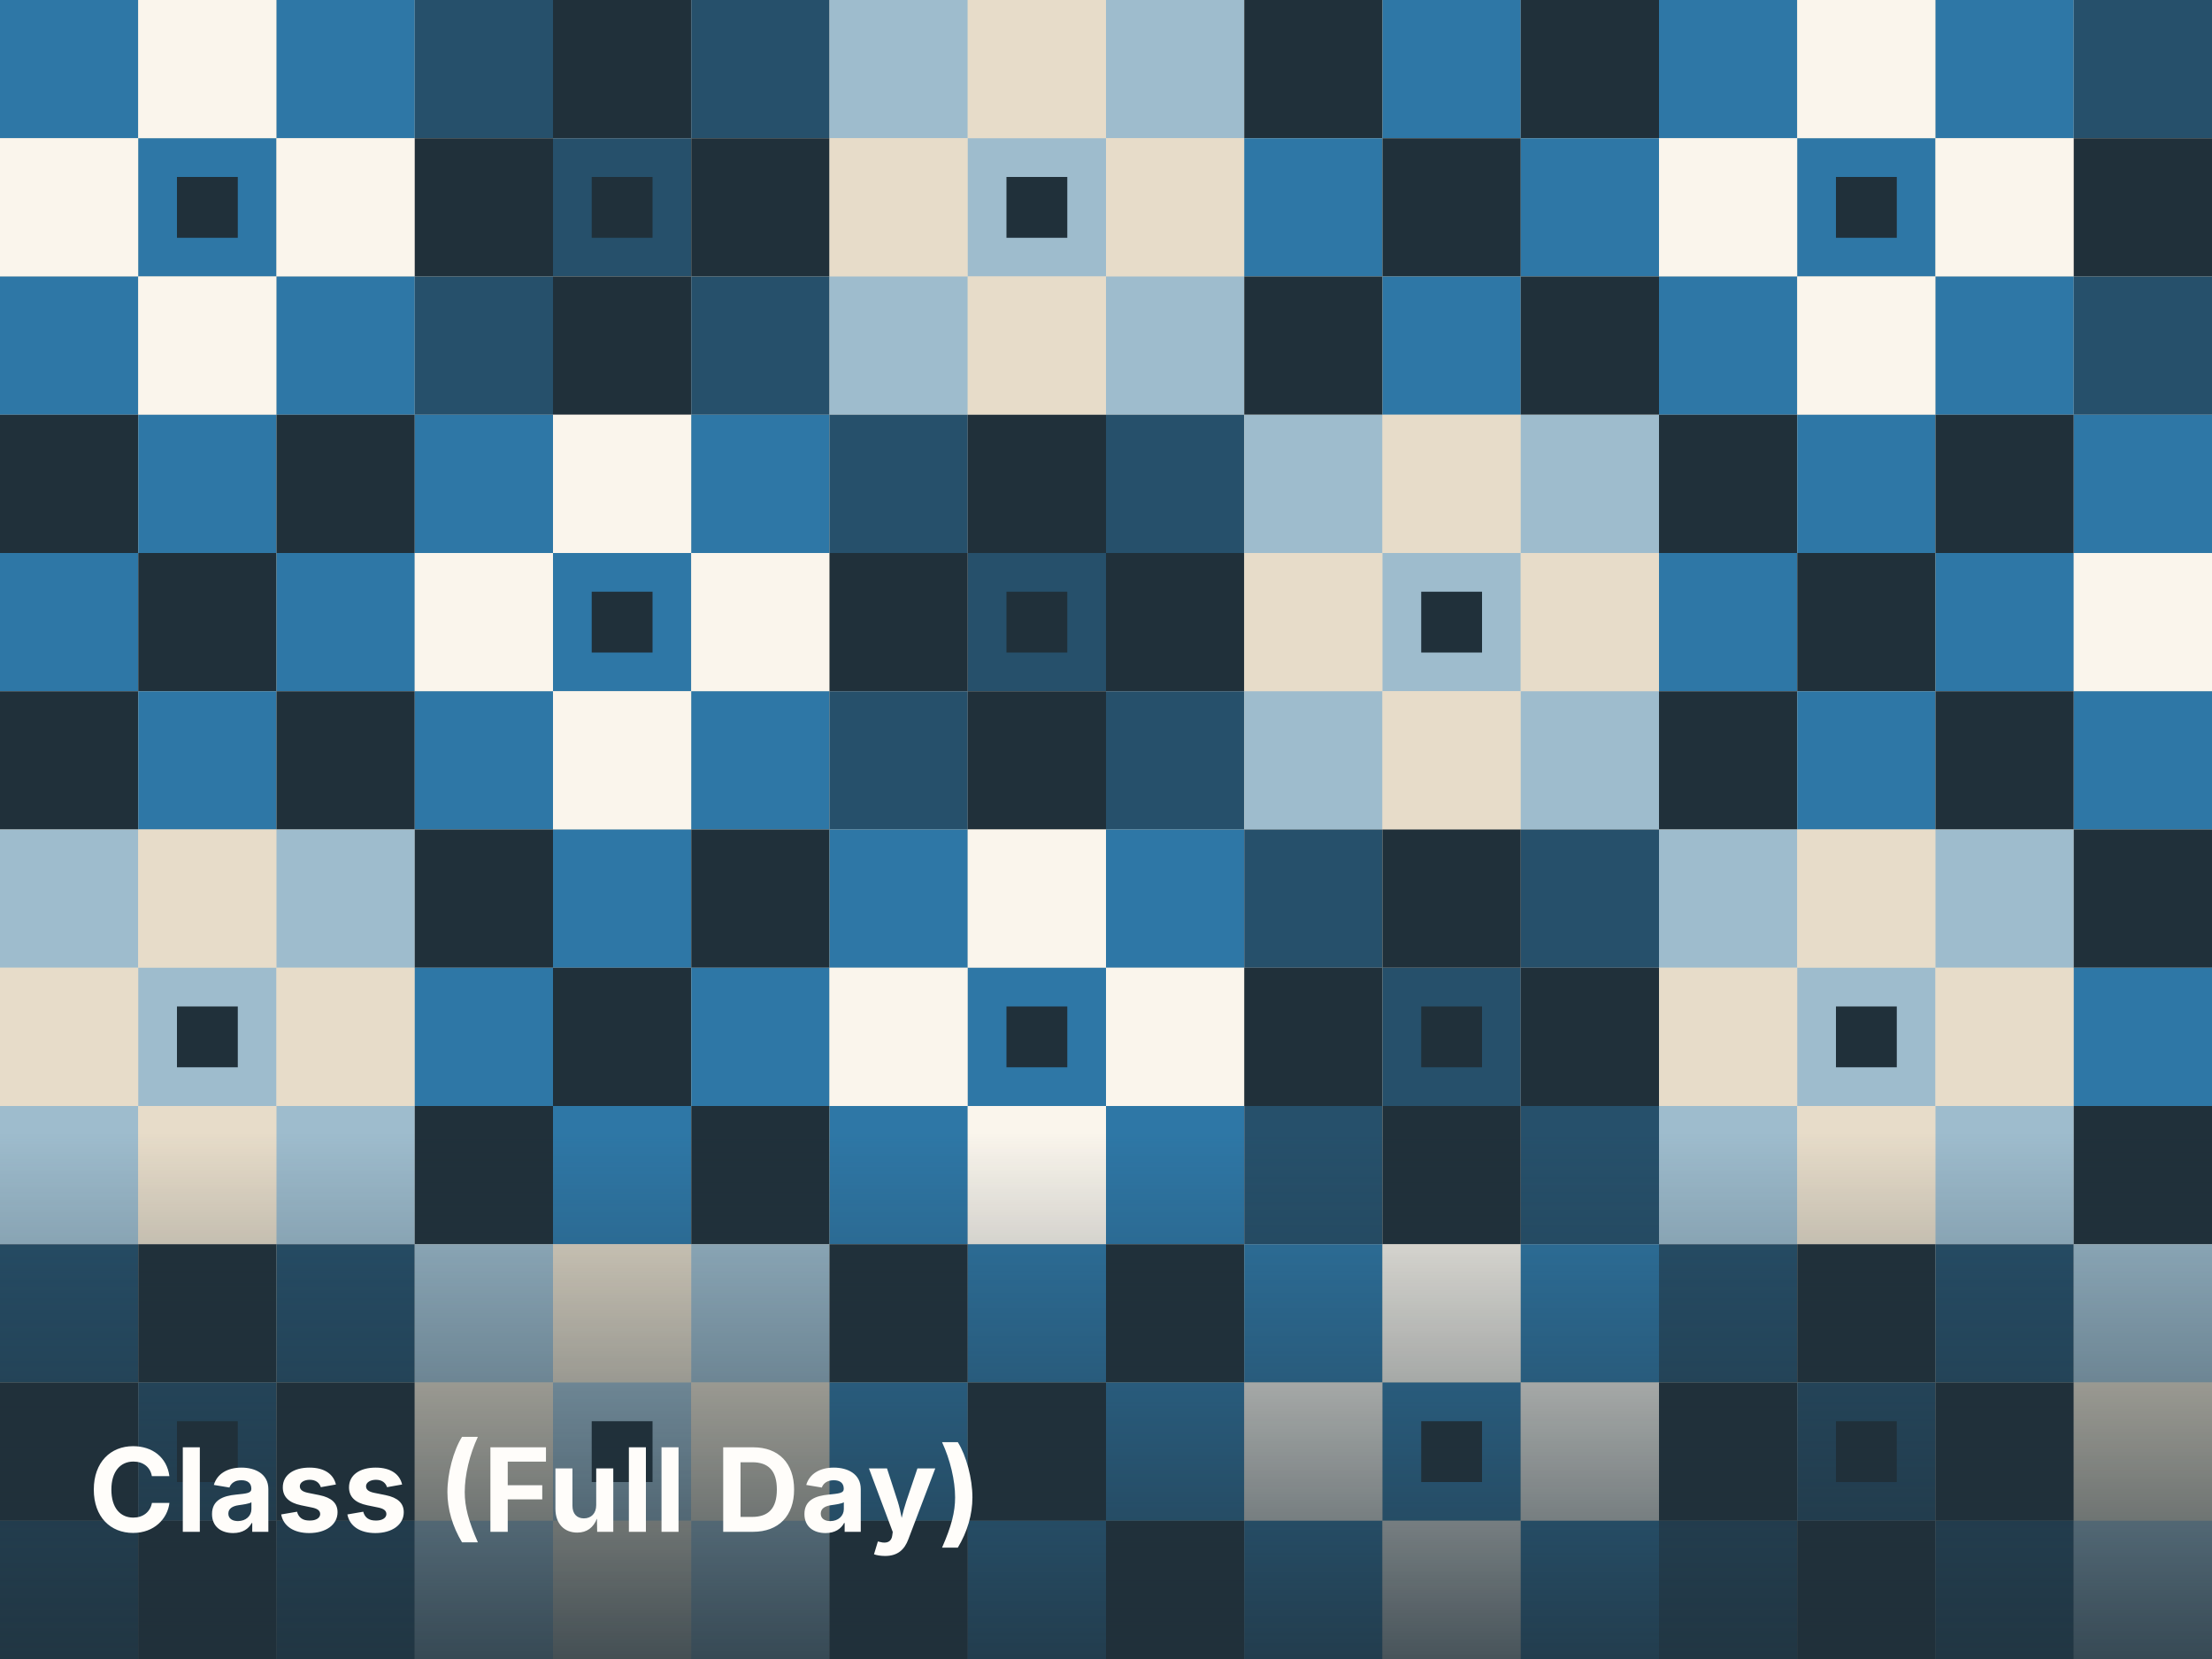
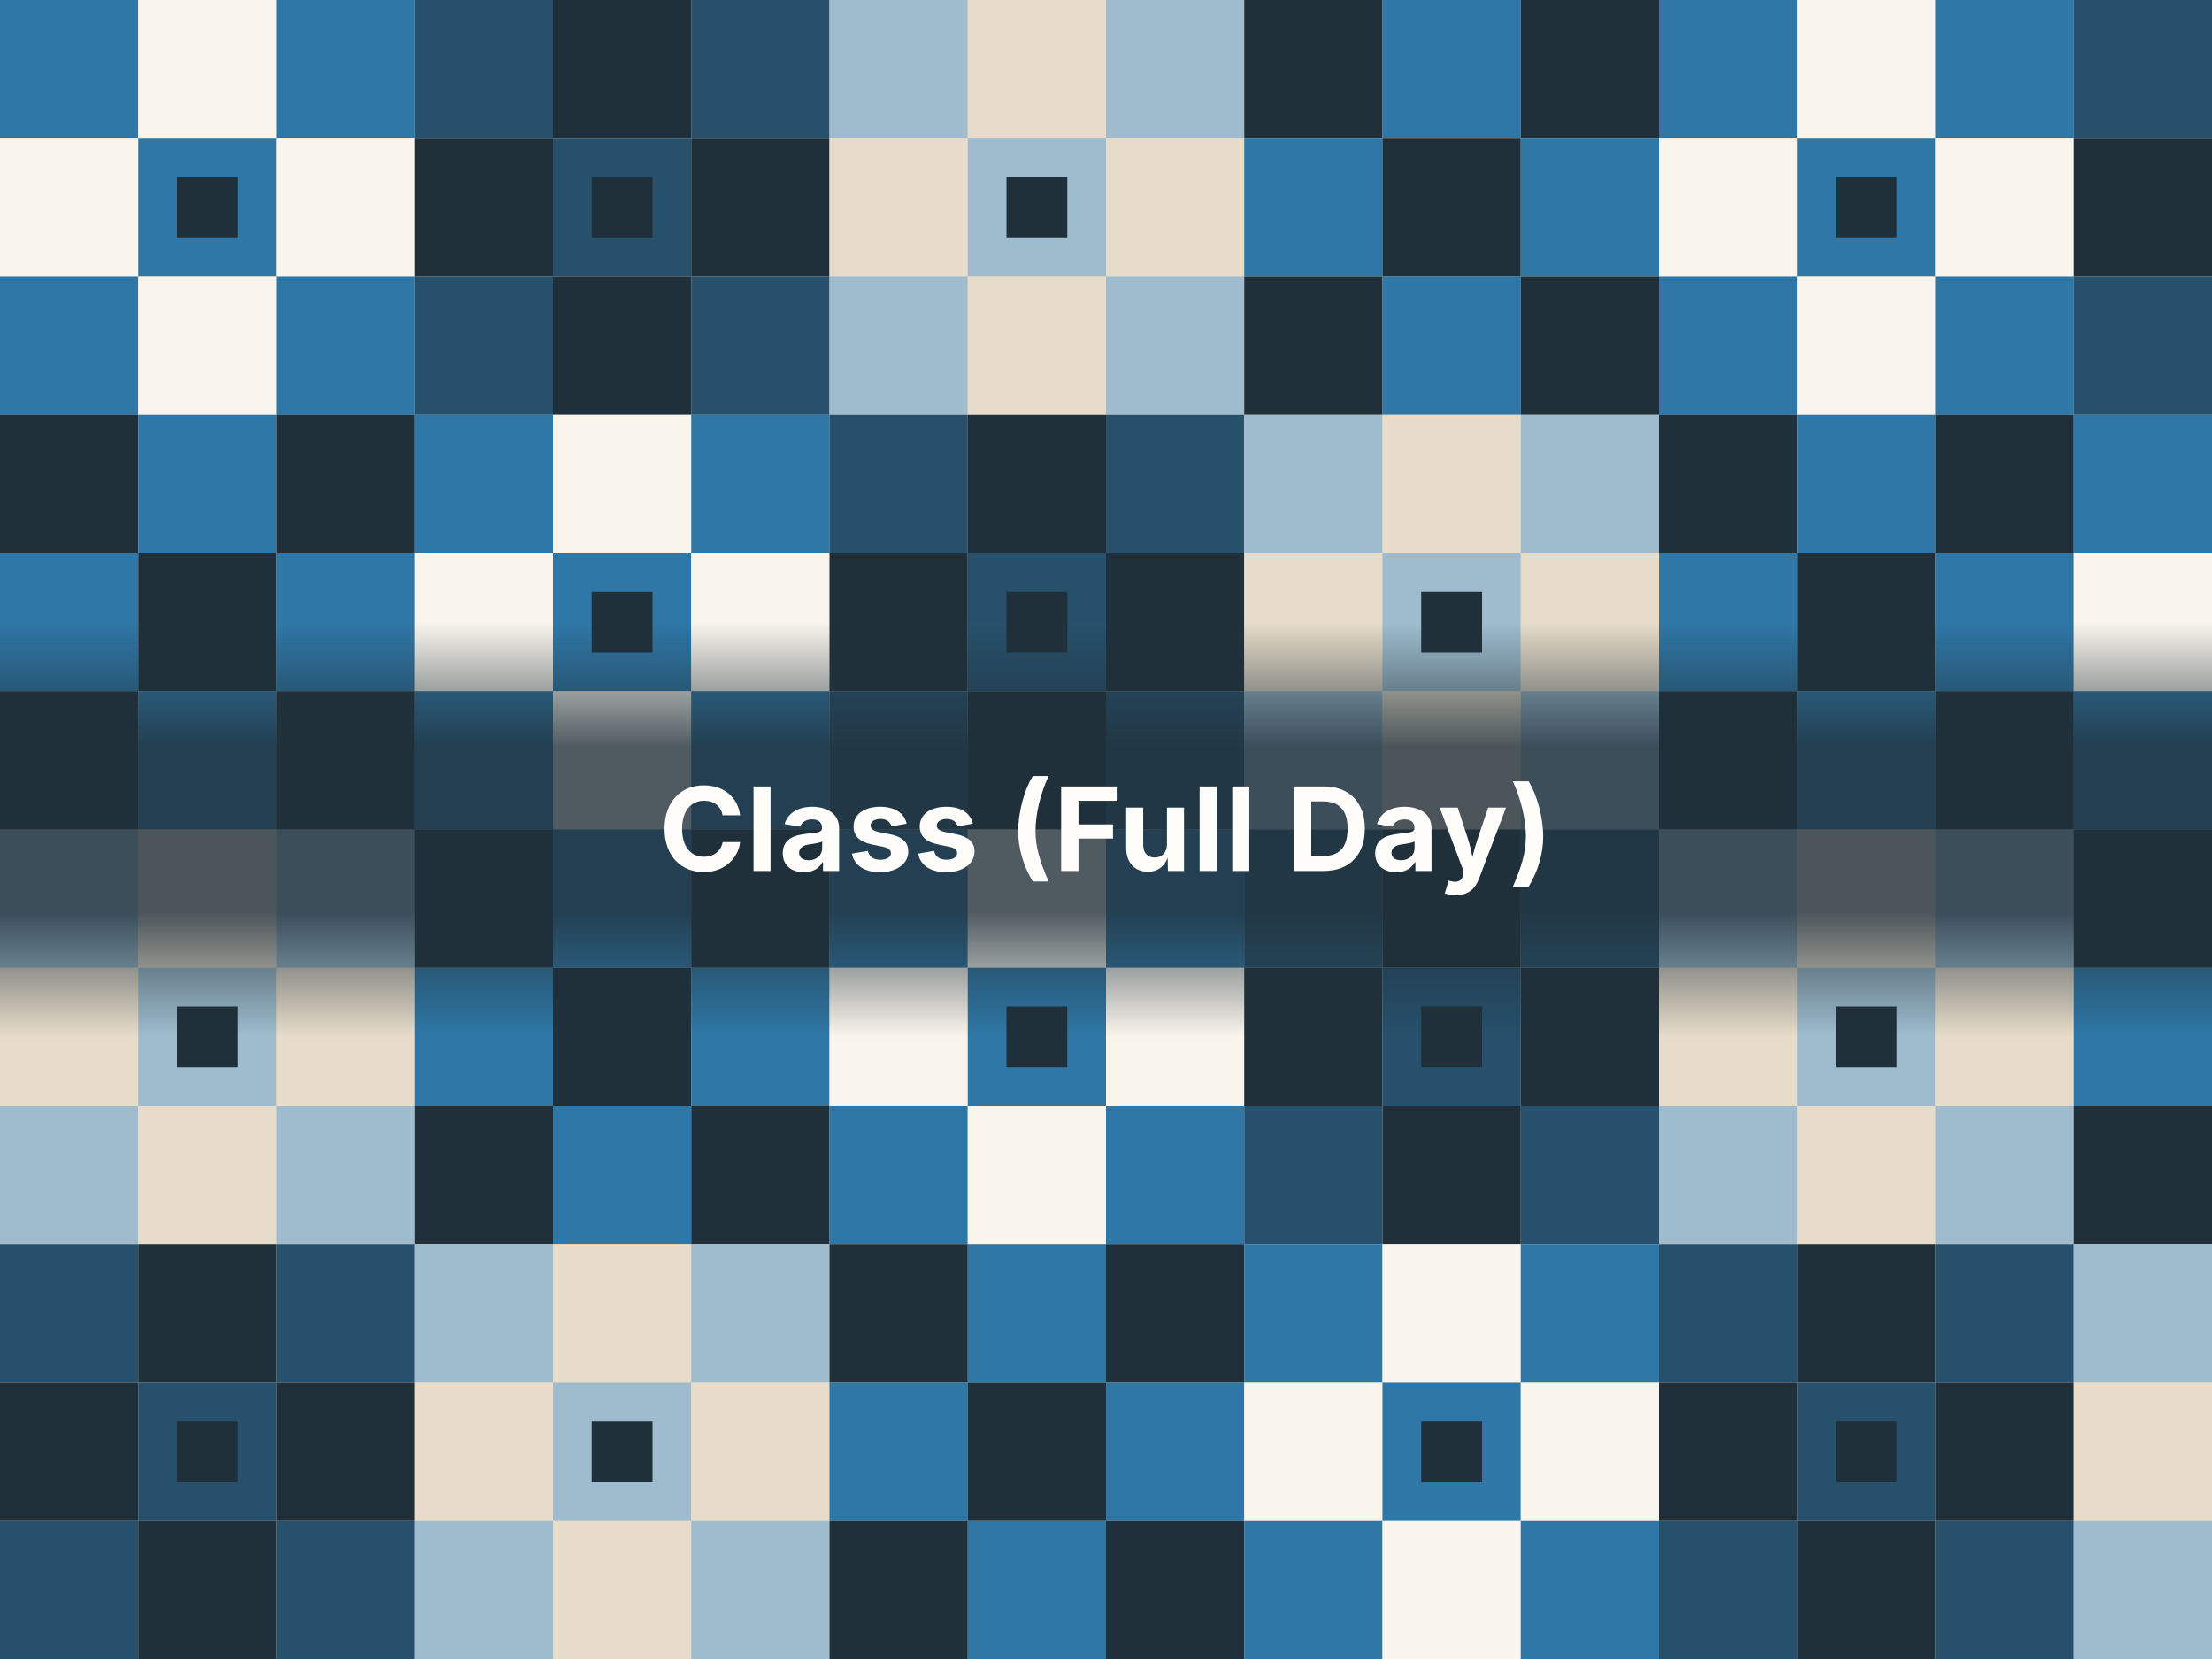
<svg xmlns="http://www.w3.org/2000/svg" viewBox="0 0 800 600" width="800" height="600">
  <rect width="800" height="600" fill="#E7DCC9" />
  <g>
    <rect x="0" y="0" width="50" height="50" fill="#2E77A6" />
    <rect x="50" y="0" width="50" height="50" fill="#FAF5EC" />
    <rect x="100" y="0" width="50" height="50" fill="#2E77A6" />
    <rect x="0" y="50" width="50" height="50" fill="#FAF5EC" />
    <rect x="50" y="50" width="50" height="50" fill="#2E77A6" />
    <rect x="100" y="50" width="50" height="50" fill="#FAF5EC" />
    <rect x="0" y="100" width="50" height="50" fill="#2E77A6" />
    <rect x="50" y="100" width="50" height="50" fill="#FAF5EC" />
    <rect x="100" y="100" width="50" height="50" fill="#2E77A6" />
    <rect x="64" y="64" width="22" height="22" fill="#20303A" />
  </g>
  <g>
    <rect x="150" y="0" width="50" height="50" fill="#26506b" />
    <rect x="200" y="0" width="50" height="50" fill="#20303A" />
    <rect x="250" y="0" width="50" height="50" fill="#26506b" />
    <rect x="150" y="50" width="50" height="50" fill="#20303A" />
    <rect x="200" y="50" width="50" height="50" fill="#26506b" />
    <rect x="250" y="50" width="50" height="50" fill="#20303A" />
    <rect x="150" y="100" width="50" height="50" fill="#26506b" />
    <rect x="200" y="100" width="50" height="50" fill="#20303A" />
    <rect x="250" y="100" width="50" height="50" fill="#26506b" />
    <rect x="214" y="64" width="22" height="22" fill="#20303A" />
  </g>
  <g>
    <rect x="300" y="0" width="50" height="50" fill="#9ebccd" />
    <rect x="350" y="0" width="50" height="50" fill="#E7DCC9" />
    <rect x="400" y="0" width="50" height="50" fill="#9ebccd" />
    <rect x="300" y="50" width="50" height="50" fill="#E7DCC9" />
    <rect x="350" y="50" width="50" height="50" fill="#9ebccd" />
    <rect x="400" y="50" width="50" height="50" fill="#E7DCC9" />
    <rect x="300" y="100" width="50" height="50" fill="#9ebccd" />
    <rect x="350" y="100" width="50" height="50" fill="#E7DCC9" />
    <rect x="400" y="100" width="50" height="50" fill="#9ebccd" />
    <rect x="364" y="64" width="22" height="22" fill="#20303A" />
  </g>
  <g>
    <rect x="450" y="0" width="50" height="50" fill="#20303A" />
    <rect x="500" y="0" width="50" height="50" fill="#2E77A6" />
    <rect x="550" y="0" width="50" height="50" fill="#20303A" />
    <rect x="450" y="50" width="50" height="50" fill="#2E77A6" />
    <rect x="500" y="50" width="50" height="50" fill="#20303A" />
    <rect x="550" y="50" width="50" height="50" fill="#2E77A6" />
    <rect x="450" y="100" width="50" height="50" fill="#20303A" />
    <rect x="500" y="100" width="50" height="50" fill="#2E77A6" />
    <rect x="550" y="100" width="50" height="50" fill="#20303A" />
    <rect x="514" y="64" width="22" height="22" fill="#20303A" />
  </g>
  <g>
    <rect x="600" y="0" width="50" height="50" fill="#2E77A6" />
    <rect x="650" y="0" width="50" height="50" fill="#FAF5EC" />
    <rect x="700" y="0" width="50" height="50" fill="#2E77A6" />
    <rect x="600" y="50" width="50" height="50" fill="#FAF5EC" />
    <rect x="650" y="50" width="50" height="50" fill="#2E77A6" />
    <rect x="700" y="50" width="50" height="50" fill="#FAF5EC" />
    <rect x="600" y="100" width="50" height="50" fill="#2E77A6" />
    <rect x="650" y="100" width="50" height="50" fill="#FAF5EC" />
    <rect x="700" y="100" width="50" height="50" fill="#2E77A6" />
    <rect x="664" y="64" width="22" height="22" fill="#20303A" />
  </g>
  <g>
    <rect x="750" y="0" width="50" height="50" fill="#26506b" />
    <rect x="800" y="0" width="50" height="50" fill="#20303A" />
    <rect x="850" y="0" width="50" height="50" fill="#26506b" />
    <rect x="750" y="50" width="50" height="50" fill="#20303A" />
    <rect x="800" y="50" width="50" height="50" fill="#26506b" />
    <rect x="850" y="50" width="50" height="50" fill="#20303A" />
    <rect x="750" y="100" width="50" height="50" fill="#26506b" />
    <rect x="800" y="100" width="50" height="50" fill="#20303A" />
    <rect x="850" y="100" width="50" height="50" fill="#26506b" />
    <rect x="814" y="64" width="22" height="22" fill="#20303A" />
  </g>
  <g>
    <rect x="900" y="0" width="50" height="50" fill="#9ebccd" />
    <rect x="950" y="0" width="50" height="50" fill="#E7DCC9" />
    <rect x="1000" y="0" width="50" height="50" fill="#9ebccd" />
    <rect x="900" y="50" width="50" height="50" fill="#E7DCC9" />
    <rect x="950" y="50" width="50" height="50" fill="#9ebccd" />
    <rect x="1000" y="50" width="50" height="50" fill="#E7DCC9" />
    <rect x="900" y="100" width="50" height="50" fill="#9ebccd" />
    <rect x="950" y="100" width="50" height="50" fill="#E7DCC9" />
    <rect x="1000" y="100" width="50" height="50" fill="#9ebccd" />
    <rect x="964" y="64" width="22" height="22" fill="#20303A" />
  </g>
  <g>
    <rect x="0" y="150" width="50" height="50" fill="#20303A" />
    <rect x="50" y="150" width="50" height="50" fill="#2E77A6" />
    <rect x="100" y="150" width="50" height="50" fill="#20303A" />
    <rect x="0" y="200" width="50" height="50" fill="#2E77A6" />
    <rect x="50" y="200" width="50" height="50" fill="#20303A" />
    <rect x="100" y="200" width="50" height="50" fill="#2E77A6" />
    <rect x="0" y="250" width="50" height="50" fill="#20303A" />
    <rect x="50" y="250" width="50" height="50" fill="#2E77A6" />
    <rect x="100" y="250" width="50" height="50" fill="#20303A" />
    <rect x="64" y="214" width="22" height="22" fill="#20303A" />
  </g>
  <g>
    <rect x="150" y="150" width="50" height="50" fill="#2E77A6" />
    <rect x="200" y="150" width="50" height="50" fill="#FAF5EC" />
    <rect x="250" y="150" width="50" height="50" fill="#2E77A6" />
    <rect x="150" y="200" width="50" height="50" fill="#FAF5EC" />
    <rect x="200" y="200" width="50" height="50" fill="#2E77A6" />
    <rect x="250" y="200" width="50" height="50" fill="#FAF5EC" />
    <rect x="150" y="250" width="50" height="50" fill="#2E77A6" />
    <rect x="200" y="250" width="50" height="50" fill="#FAF5EC" />
    <rect x="250" y="250" width="50" height="50" fill="#2E77A6" />
    <rect x="214" y="214" width="22" height="22" fill="#20303A" />
  </g>
  <g>
    <rect x="300" y="150" width="50" height="50" fill="#26506b" />
    <rect x="350" y="150" width="50" height="50" fill="#20303A" />
    <rect x="400" y="150" width="50" height="50" fill="#26506b" />
    <rect x="300" y="200" width="50" height="50" fill="#20303A" />
    <rect x="350" y="200" width="50" height="50" fill="#26506b" />
    <rect x="400" y="200" width="50" height="50" fill="#20303A" />
    <rect x="300" y="250" width="50" height="50" fill="#26506b" />
    <rect x="350" y="250" width="50" height="50" fill="#20303A" />
    <rect x="400" y="250" width="50" height="50" fill="#26506b" />
    <rect x="364" y="214" width="22" height="22" fill="#20303A" />
  </g>
  <g>
    <rect x="450" y="150" width="50" height="50" fill="#9ebccd" />
    <rect x="500" y="150" width="50" height="50" fill="#E7DCC9" />
    <rect x="550" y="150" width="50" height="50" fill="#9ebccd" />
    <rect x="450" y="200" width="50" height="50" fill="#E7DCC9" />
    <rect x="500" y="200" width="50" height="50" fill="#9ebccd" />
    <rect x="550" y="200" width="50" height="50" fill="#E7DCC9" />
    <rect x="450" y="250" width="50" height="50" fill="#9ebccd" />
    <rect x="500" y="250" width="50" height="50" fill="#E7DCC9" />
    <rect x="550" y="250" width="50" height="50" fill="#9ebccd" />
    <rect x="514" y="214" width="22" height="22" fill="#20303A" />
  </g>
  <g>
    <rect x="600" y="150" width="50" height="50" fill="#20303A" />
    <rect x="650" y="150" width="50" height="50" fill="#2E77A6" />
    <rect x="700" y="150" width="50" height="50" fill="#20303A" />
    <rect x="600" y="200" width="50" height="50" fill="#2E77A6" />
    <rect x="650" y="200" width="50" height="50" fill="#20303A" />
    <rect x="700" y="200" width="50" height="50" fill="#2E77A6" />
    <rect x="600" y="250" width="50" height="50" fill="#20303A" />
    <rect x="650" y="250" width="50" height="50" fill="#2E77A6" />
    <rect x="700" y="250" width="50" height="50" fill="#20303A" />
    <rect x="664" y="214" width="22" height="22" fill="#20303A" />
  </g>
  <g>
    <rect x="750" y="150" width="50" height="50" fill="#2E77A6" />
    <rect x="800" y="150" width="50" height="50" fill="#FAF5EC" />
    <rect x="850" y="150" width="50" height="50" fill="#2E77A6" />
    <rect x="750" y="200" width="50" height="50" fill="#FAF5EC" />
    <rect x="800" y="200" width="50" height="50" fill="#2E77A6" />
    <rect x="850" y="200" width="50" height="50" fill="#FAF5EC" />
    <rect x="750" y="250" width="50" height="50" fill="#2E77A6" />
    <rect x="800" y="250" width="50" height="50" fill="#FAF5EC" />
    <rect x="850" y="250" width="50" height="50" fill="#2E77A6" />
    <rect x="814" y="214" width="22" height="22" fill="#20303A" />
  </g>
  <g>
    <rect x="900" y="150" width="50" height="50" fill="#26506b" />
    <rect x="950" y="150" width="50" height="50" fill="#20303A" />
    <rect x="1000" y="150" width="50" height="50" fill="#26506b" />
    <rect x="900" y="200" width="50" height="50" fill="#20303A" />
    <rect x="950" y="200" width="50" height="50" fill="#26506b" />
    <rect x="1000" y="200" width="50" height="50" fill="#20303A" />
    <rect x="900" y="250" width="50" height="50" fill="#26506b" />
    <rect x="950" y="250" width="50" height="50" fill="#20303A" />
    <rect x="1000" y="250" width="50" height="50" fill="#26506b" />
    <rect x="964" y="214" width="22" height="22" fill="#20303A" />
  </g>
  <g>
    <rect x="0" y="300" width="50" height="50" fill="#9ebccd" />
    <rect x="50" y="300" width="50" height="50" fill="#E7DCC9" />
    <rect x="100" y="300" width="50" height="50" fill="#9ebccd" />
    <rect x="0" y="350" width="50" height="50" fill="#E7DCC9" />
    <rect x="50" y="350" width="50" height="50" fill="#9ebccd" />
    <rect x="100" y="350" width="50" height="50" fill="#E7DCC9" />
    <rect x="0" y="400" width="50" height="50" fill="#9ebccd" />
    <rect x="50" y="400" width="50" height="50" fill="#E7DCC9" />
    <rect x="100" y="400" width="50" height="50" fill="#9ebccd" />
    <rect x="64" y="364" width="22" height="22" fill="#20303A" />
  </g>
  <g>
    <rect x="150" y="300" width="50" height="50" fill="#20303A" />
    <rect x="200" y="300" width="50" height="50" fill="#2E77A6" />
    <rect x="250" y="300" width="50" height="50" fill="#20303A" />
    <rect x="150" y="350" width="50" height="50" fill="#2E77A6" />
    <rect x="200" y="350" width="50" height="50" fill="#20303A" />
    <rect x="250" y="350" width="50" height="50" fill="#2E77A6" />
    <rect x="150" y="400" width="50" height="50" fill="#20303A" />
    <rect x="200" y="400" width="50" height="50" fill="#2E77A6" />
    <rect x="250" y="400" width="50" height="50" fill="#20303A" />
    <rect x="214" y="364" width="22" height="22" fill="#20303A" />
  </g>
  <g>
    <rect x="300" y="300" width="50" height="50" fill="#2E77A6" />
    <rect x="350" y="300" width="50" height="50" fill="#FAF5EC" />
    <rect x="400" y="300" width="50" height="50" fill="#2E77A6" />
    <rect x="300" y="350" width="50" height="50" fill="#FAF5EC" />
    <rect x="350" y="350" width="50" height="50" fill="#2E77A6" />
    <rect x="400" y="350" width="50" height="50" fill="#FAF5EC" />
    <rect x="300" y="400" width="50" height="50" fill="#2E77A6" />
    <rect x="350" y="400" width="50" height="50" fill="#FAF5EC" />
    <rect x="400" y="400" width="50" height="50" fill="#2E77A6" />
    <rect x="364" y="364" width="22" height="22" fill="#20303A" />
  </g>
  <g>
    <rect x="450" y="300" width="50" height="50" fill="#26506b" />
    <rect x="500" y="300" width="50" height="50" fill="#20303A" />
    <rect x="550" y="300" width="50" height="50" fill="#26506b" />
    <rect x="450" y="350" width="50" height="50" fill="#20303A" />
    <rect x="500" y="350" width="50" height="50" fill="#26506b" />
    <rect x="550" y="350" width="50" height="50" fill="#20303A" />
    <rect x="450" y="400" width="50" height="50" fill="#26506b" />
    <rect x="500" y="400" width="50" height="50" fill="#20303A" />
    <rect x="550" y="400" width="50" height="50" fill="#26506b" />
    <rect x="514" y="364" width="22" height="22" fill="#20303A" />
  </g>
  <g>
    <rect x="600" y="300" width="50" height="50" fill="#9ebccd" />
    <rect x="650" y="300" width="50" height="50" fill="#E7DCC9" />
    <rect x="700" y="300" width="50" height="50" fill="#9ebccd" />
    <rect x="600" y="350" width="50" height="50" fill="#E7DCC9" />
    <rect x="650" y="350" width="50" height="50" fill="#9ebccd" />
    <rect x="700" y="350" width="50" height="50" fill="#E7DCC9" />
    <rect x="600" y="400" width="50" height="50" fill="#9ebccd" />
    <rect x="650" y="400" width="50" height="50" fill="#E7DCC9" />
    <rect x="700" y="400" width="50" height="50" fill="#9ebccd" />
    <rect x="664" y="364" width="22" height="22" fill="#20303A" />
  </g>
  <g>
    <rect x="750" y="300" width="50" height="50" fill="#20303A" />
    <rect x="800" y="300" width="50" height="50" fill="#2E77A6" />
    <rect x="850" y="300" width="50" height="50" fill="#20303A" />
    <rect x="750" y="350" width="50" height="50" fill="#2E77A6" />
    <rect x="800" y="350" width="50" height="50" fill="#20303A" />
    <rect x="850" y="350" width="50" height="50" fill="#2E77A6" />
    <rect x="750" y="400" width="50" height="50" fill="#20303A" />
    <rect x="800" y="400" width="50" height="50" fill="#2E77A6" />
    <rect x="850" y="400" width="50" height="50" fill="#20303A" />
    <rect x="814" y="364" width="22" height="22" fill="#20303A" />
  </g>
  <g>
    <rect x="900" y="300" width="50" height="50" fill="#2E77A6" />
    <rect x="950" y="300" width="50" height="50" fill="#FAF5EC" />
    <rect x="1000" y="300" width="50" height="50" fill="#2E77A6" />
    <rect x="900" y="350" width="50" height="50" fill="#FAF5EC" />
    <rect x="950" y="350" width="50" height="50" fill="#2E77A6" />
    <rect x="1000" y="350" width="50" height="50" fill="#FAF5EC" />
    <rect x="900" y="400" width="50" height="50" fill="#2E77A6" />
    <rect x="950" y="400" width="50" height="50" fill="#FAF5EC" />
    <rect x="1000" y="400" width="50" height="50" fill="#2E77A6" />
    <rect x="964" y="364" width="22" height="22" fill="#20303A" />
  </g>
  <g>
    <rect x="0" y="450" width="50" height="50" fill="#26506b" />
    <rect x="50" y="450" width="50" height="50" fill="#20303A" />
    <rect x="100" y="450" width="50" height="50" fill="#26506b" />
    <rect x="0" y="500" width="50" height="50" fill="#20303A" />
    <rect x="50" y="500" width="50" height="50" fill="#26506b" />
    <rect x="100" y="500" width="50" height="50" fill="#20303A" />
    <rect x="0" y="550" width="50" height="50" fill="#26506b" />
    <rect x="50" y="550" width="50" height="50" fill="#20303A" />
    <rect x="100" y="550" width="50" height="50" fill="#26506b" />
    <rect x="64" y="514" width="22" height="22" fill="#20303A" />
  </g>
  <g>
    <rect x="150" y="450" width="50" height="50" fill="#9ebccd" />
    <rect x="200" y="450" width="50" height="50" fill="#E7DCC9" />
    <rect x="250" y="450" width="50" height="50" fill="#9ebccd" />
    <rect x="150" y="500" width="50" height="50" fill="#E7DCC9" />
    <rect x="200" y="500" width="50" height="50" fill="#9ebccd" />
    <rect x="250" y="500" width="50" height="50" fill="#E7DCC9" />
    <rect x="150" y="550" width="50" height="50" fill="#9ebccd" />
    <rect x="200" y="550" width="50" height="50" fill="#E7DCC9" />
    <rect x="250" y="550" width="50" height="50" fill="#9ebccd" />
    <rect x="214" y="514" width="22" height="22" fill="#20303A" />
  </g>
  <g>
    <rect x="300" y="450" width="50" height="50" fill="#20303A" />
    <rect x="350" y="450" width="50" height="50" fill="#2E77A6" />
    <rect x="400" y="450" width="50" height="50" fill="#20303A" />
    <rect x="300" y="500" width="50" height="50" fill="#2E77A6" />
    <rect x="350" y="500" width="50" height="50" fill="#20303A" />
    <rect x="400" y="500" width="50" height="50" fill="#2E77A6" />
    <rect x="300" y="550" width="50" height="50" fill="#20303A" />
    <rect x="350" y="550" width="50" height="50" fill="#2E77A6" />
    <rect x="400" y="550" width="50" height="50" fill="#20303A" />
    <rect x="364" y="514" width="22" height="22" fill="#20303A" />
  </g>
  <g>
    <rect x="450" y="450" width="50" height="50" fill="#2E77A6" />
    <rect x="500" y="450" width="50" height="50" fill="#FAF5EC" />
    <rect x="550" y="450" width="50" height="50" fill="#2E77A6" />
    <rect x="450" y="500" width="50" height="50" fill="#FAF5EC" />
    <rect x="500" y="500" width="50" height="50" fill="#2E77A6" />
    <rect x="550" y="500" width="50" height="50" fill="#FAF5EC" />
    <rect x="450" y="550" width="50" height="50" fill="#2E77A6" />
    <rect x="500" y="550" width="50" height="50" fill="#FAF5EC" />
    <rect x="550" y="550" width="50" height="50" fill="#2E77A6" />
    <rect x="514" y="514" width="22" height="22" fill="#20303A" />
  </g>
  <g>
    <rect x="600" y="450" width="50" height="50" fill="#26506b" />
    <rect x="650" y="450" width="50" height="50" fill="#20303A" />
    <rect x="700" y="450" width="50" height="50" fill="#26506b" />
    <rect x="600" y="500" width="50" height="50" fill="#20303A" />
    <rect x="650" y="500" width="50" height="50" fill="#26506b" />
    <rect x="700" y="500" width="50" height="50" fill="#20303A" />
    <rect x="600" y="550" width="50" height="50" fill="#26506b" />
    <rect x="650" y="550" width="50" height="50" fill="#20303A" />
    <rect x="700" y="550" width="50" height="50" fill="#26506b" />
    <rect x="664" y="514" width="22" height="22" fill="#20303A" />
  </g>
  <g>
    <rect x="750" y="450" width="50" height="50" fill="#9ebccd" />
    <rect x="800" y="450" width="50" height="50" fill="#E7DCC9" />
    <rect x="850" y="450" width="50" height="50" fill="#9ebccd" />
    <rect x="750" y="500" width="50" height="50" fill="#E7DCC9" />
    <rect x="800" y="500" width="50" height="50" fill="#9ebccd" />
    <rect x="850" y="500" width="50" height="50" fill="#E7DCC9" />
    <rect x="750" y="550" width="50" height="50" fill="#9ebccd" />
    <rect x="800" y="550" width="50" height="50" fill="#E7DCC9" />
    <rect x="850" y="550" width="50" height="50" fill="#9ebccd" />
    <rect x="814" y="514" width="22" height="22" fill="#20303A" />
  </g>
  <g>
    <rect x="900" y="450" width="50" height="50" fill="#20303A" />
    <rect x="950" y="450" width="50" height="50" fill="#2E77A6" />
    <rect x="1000" y="450" width="50" height="50" fill="#20303A" />
    <rect x="900" y="500" width="50" height="50" fill="#2E77A6" />
    <rect x="950" y="500" width="50" height="50" fill="#20303A" />
    <rect x="1000" y="500" width="50" height="50" fill="#2E77A6" />
    <rect x="900" y="550" width="50" height="50" fill="#20303A" />
    <rect x="950" y="550" width="50" height="50" fill="#2E77A6" />
    <rect x="1000" y="550" width="50" height="50" fill="#20303A" />
    <rect x="964" y="514" width="22" height="22" fill="#20303A" />
  </g>
  <g>
    <rect x="0" y="600" width="50" height="50" fill="#2E77A6" />
    <rect x="50" y="600" width="50" height="50" fill="#FAF5EC" />
    <rect x="100" y="600" width="50" height="50" fill="#2E77A6" />
    <rect x="0" y="650" width="50" height="50" fill="#FAF5EC" />
    <rect x="50" y="650" width="50" height="50" fill="#2E77A6" />
    <rect x="100" y="650" width="50" height="50" fill="#FAF5EC" />
    <rect x="0" y="700" width="50" height="50" fill="#2E77A6" />
    <rect x="50" y="700" width="50" height="50" fill="#FAF5EC" />
    <rect x="100" y="700" width="50" height="50" fill="#2E77A6" />
    <rect x="64" y="664" width="22" height="22" fill="#20303A" />
  </g>
  <g>
    <rect x="150" y="600" width="50" height="50" fill="#26506b" />
    <rect x="200" y="600" width="50" height="50" fill="#20303A" />
    <rect x="250" y="600" width="50" height="50" fill="#26506b" />
    <rect x="150" y="650" width="50" height="50" fill="#20303A" />
    <rect x="200" y="650" width="50" height="50" fill="#26506b" />
    <rect x="250" y="650" width="50" height="50" fill="#20303A" />
    <rect x="150" y="700" width="50" height="50" fill="#26506b" />
    <rect x="200" y="700" width="50" height="50" fill="#20303A" />
    <rect x="250" y="700" width="50" height="50" fill="#26506b" />
    <rect x="214" y="664" width="22" height="22" fill="#20303A" />
  </g>
  <g>
    <rect x="300" y="600" width="50" height="50" fill="#9ebccd" />
    <rect x="350" y="600" width="50" height="50" fill="#E7DCC9" />
    <rect x="400" y="600" width="50" height="50" fill="#9ebccd" />
    <rect x="300" y="650" width="50" height="50" fill="#E7DCC9" />
    <rect x="350" y="650" width="50" height="50" fill="#9ebccd" />
    <rect x="400" y="650" width="50" height="50" fill="#E7DCC9" />
    <rect x="300" y="700" width="50" height="50" fill="#9ebccd" />
    <rect x="350" y="700" width="50" height="50" fill="#E7DCC9" />
    <rect x="400" y="700" width="50" height="50" fill="#9ebccd" />
    <rect x="364" y="664" width="22" height="22" fill="#20303A" />
  </g>
  <g>
    <rect x="450" y="600" width="50" height="50" fill="#20303A" />
    <rect x="500" y="600" width="50" height="50" fill="#2E77A6" />
    <rect x="550" y="600" width="50" height="50" fill="#20303A" />
    <rect x="450" y="650" width="50" height="50" fill="#2E77A6" />
    <rect x="500" y="650" width="50" height="50" fill="#20303A" />
    <rect x="550" y="650" width="50" height="50" fill="#2E77A6" />
    <rect x="450" y="700" width="50" height="50" fill="#20303A" />
    <rect x="500" y="700" width="50" height="50" fill="#2E77A6" />
    <rect x="550" y="700" width="50" height="50" fill="#20303A" />
    <rect x="514" y="664" width="22" height="22" fill="#20303A" />
  </g>
  <g>
    <rect x="600" y="600" width="50" height="50" fill="#2E77A6" />
    <rect x="650" y="600" width="50" height="50" fill="#FAF5EC" />
    <rect x="700" y="600" width="50" height="50" fill="#2E77A6" />
    <rect x="600" y="650" width="50" height="50" fill="#FAF5EC" />
    <rect x="650" y="650" width="50" height="50" fill="#2E77A6" />
    <rect x="700" y="650" width="50" height="50" fill="#FAF5EC" />
    <rect x="600" y="700" width="50" height="50" fill="#2E77A6" />
    <rect x="650" y="700" width="50" height="50" fill="#FAF5EC" />
    <rect x="700" y="700" width="50" height="50" fill="#2E77A6" />
    <rect x="664" y="664" width="22" height="22" fill="#20303A" />
  </g>
  <g>
    <rect x="750" y="600" width="50" height="50" fill="#26506b" />
    <rect x="800" y="600" width="50" height="50" fill="#20303A" />
    <rect x="850" y="600" width="50" height="50" fill="#26506b" />
    <rect x="750" y="650" width="50" height="50" fill="#20303A" />
    <rect x="800" y="650" width="50" height="50" fill="#26506b" />
    <rect x="850" y="650" width="50" height="50" fill="#20303A" />
    <rect x="750" y="700" width="50" height="50" fill="#26506b" />
    <rect x="800" y="700" width="50" height="50" fill="#20303A" />
    <rect x="850" y="700" width="50" height="50" fill="#26506b" />
    <rect x="814" y="664" width="22" height="22" fill="#20303A" />
  </g>
  <g>
    <rect x="900" y="600" width="50" height="50" fill="#9ebccd" />
    <rect x="950" y="600" width="50" height="50" fill="#E7DCC9" />
    <rect x="1000" y="600" width="50" height="50" fill="#9ebccd" />
    <rect x="900" y="650" width="50" height="50" fill="#E7DCC9" />
    <rect x="950" y="650" width="50" height="50" fill="#9ebccd" />
    <rect x="1000" y="650" width="50" height="50" fill="#E7DCC9" />
    <rect x="900" y="700" width="50" height="50" fill="#9ebccd" />
    <rect x="950" y="700" width="50" height="50" fill="#E7DCC9" />
    <rect x="1000" y="700" width="50" height="50" fill="#9ebccd" />
    <rect x="964" y="664" width="22" height="22" fill="#20303A" />
  </g>
  <defs>
    <linearGradient id="scrim" x1="0" y1="0" x2="0" y2="1">
      <stop offset="0%" stop-color="#20303A" stop-opacity="0" />
-       <stop offset="100%" stop-color="#20303A" stop-opacity="0.82" />
+       <stop offset="30%" stop-color="#20303A" stop-opacity="0.78" />
+       <stop offset="70%" stop-color="#20303A" stop-opacity="0.78" />
+       <stop offset="100%" stop-color="#20303A" stop-opacity="0" />
    </linearGradient>
  </defs>
-   <rect x="0" y="410" width="800" height="190" fill="url(#scrim)" />
-   <text x="32" y="554" font-family="Inter, ui-sans-serif, system-ui, -apple-system, 'Segoe UI', sans-serif" font-size="42" font-weight="700" fill="#fffdfa" style="letter-spacing: 0.01em;">Class (Full Day)</text>
+   <rect x="0" y="225" width="800" height="150" fill="url(#scrim)" />
+   <text x="400" y="315" text-anchor="middle" font-family="Inter, ui-sans-serif, system-ui, -apple-system, 'Segoe UI', sans-serif" font-size="42" font-weight="700" fill="#fffdfa" style="letter-spacing: 0.01em;">Class (Full Day)</text>
</svg>
